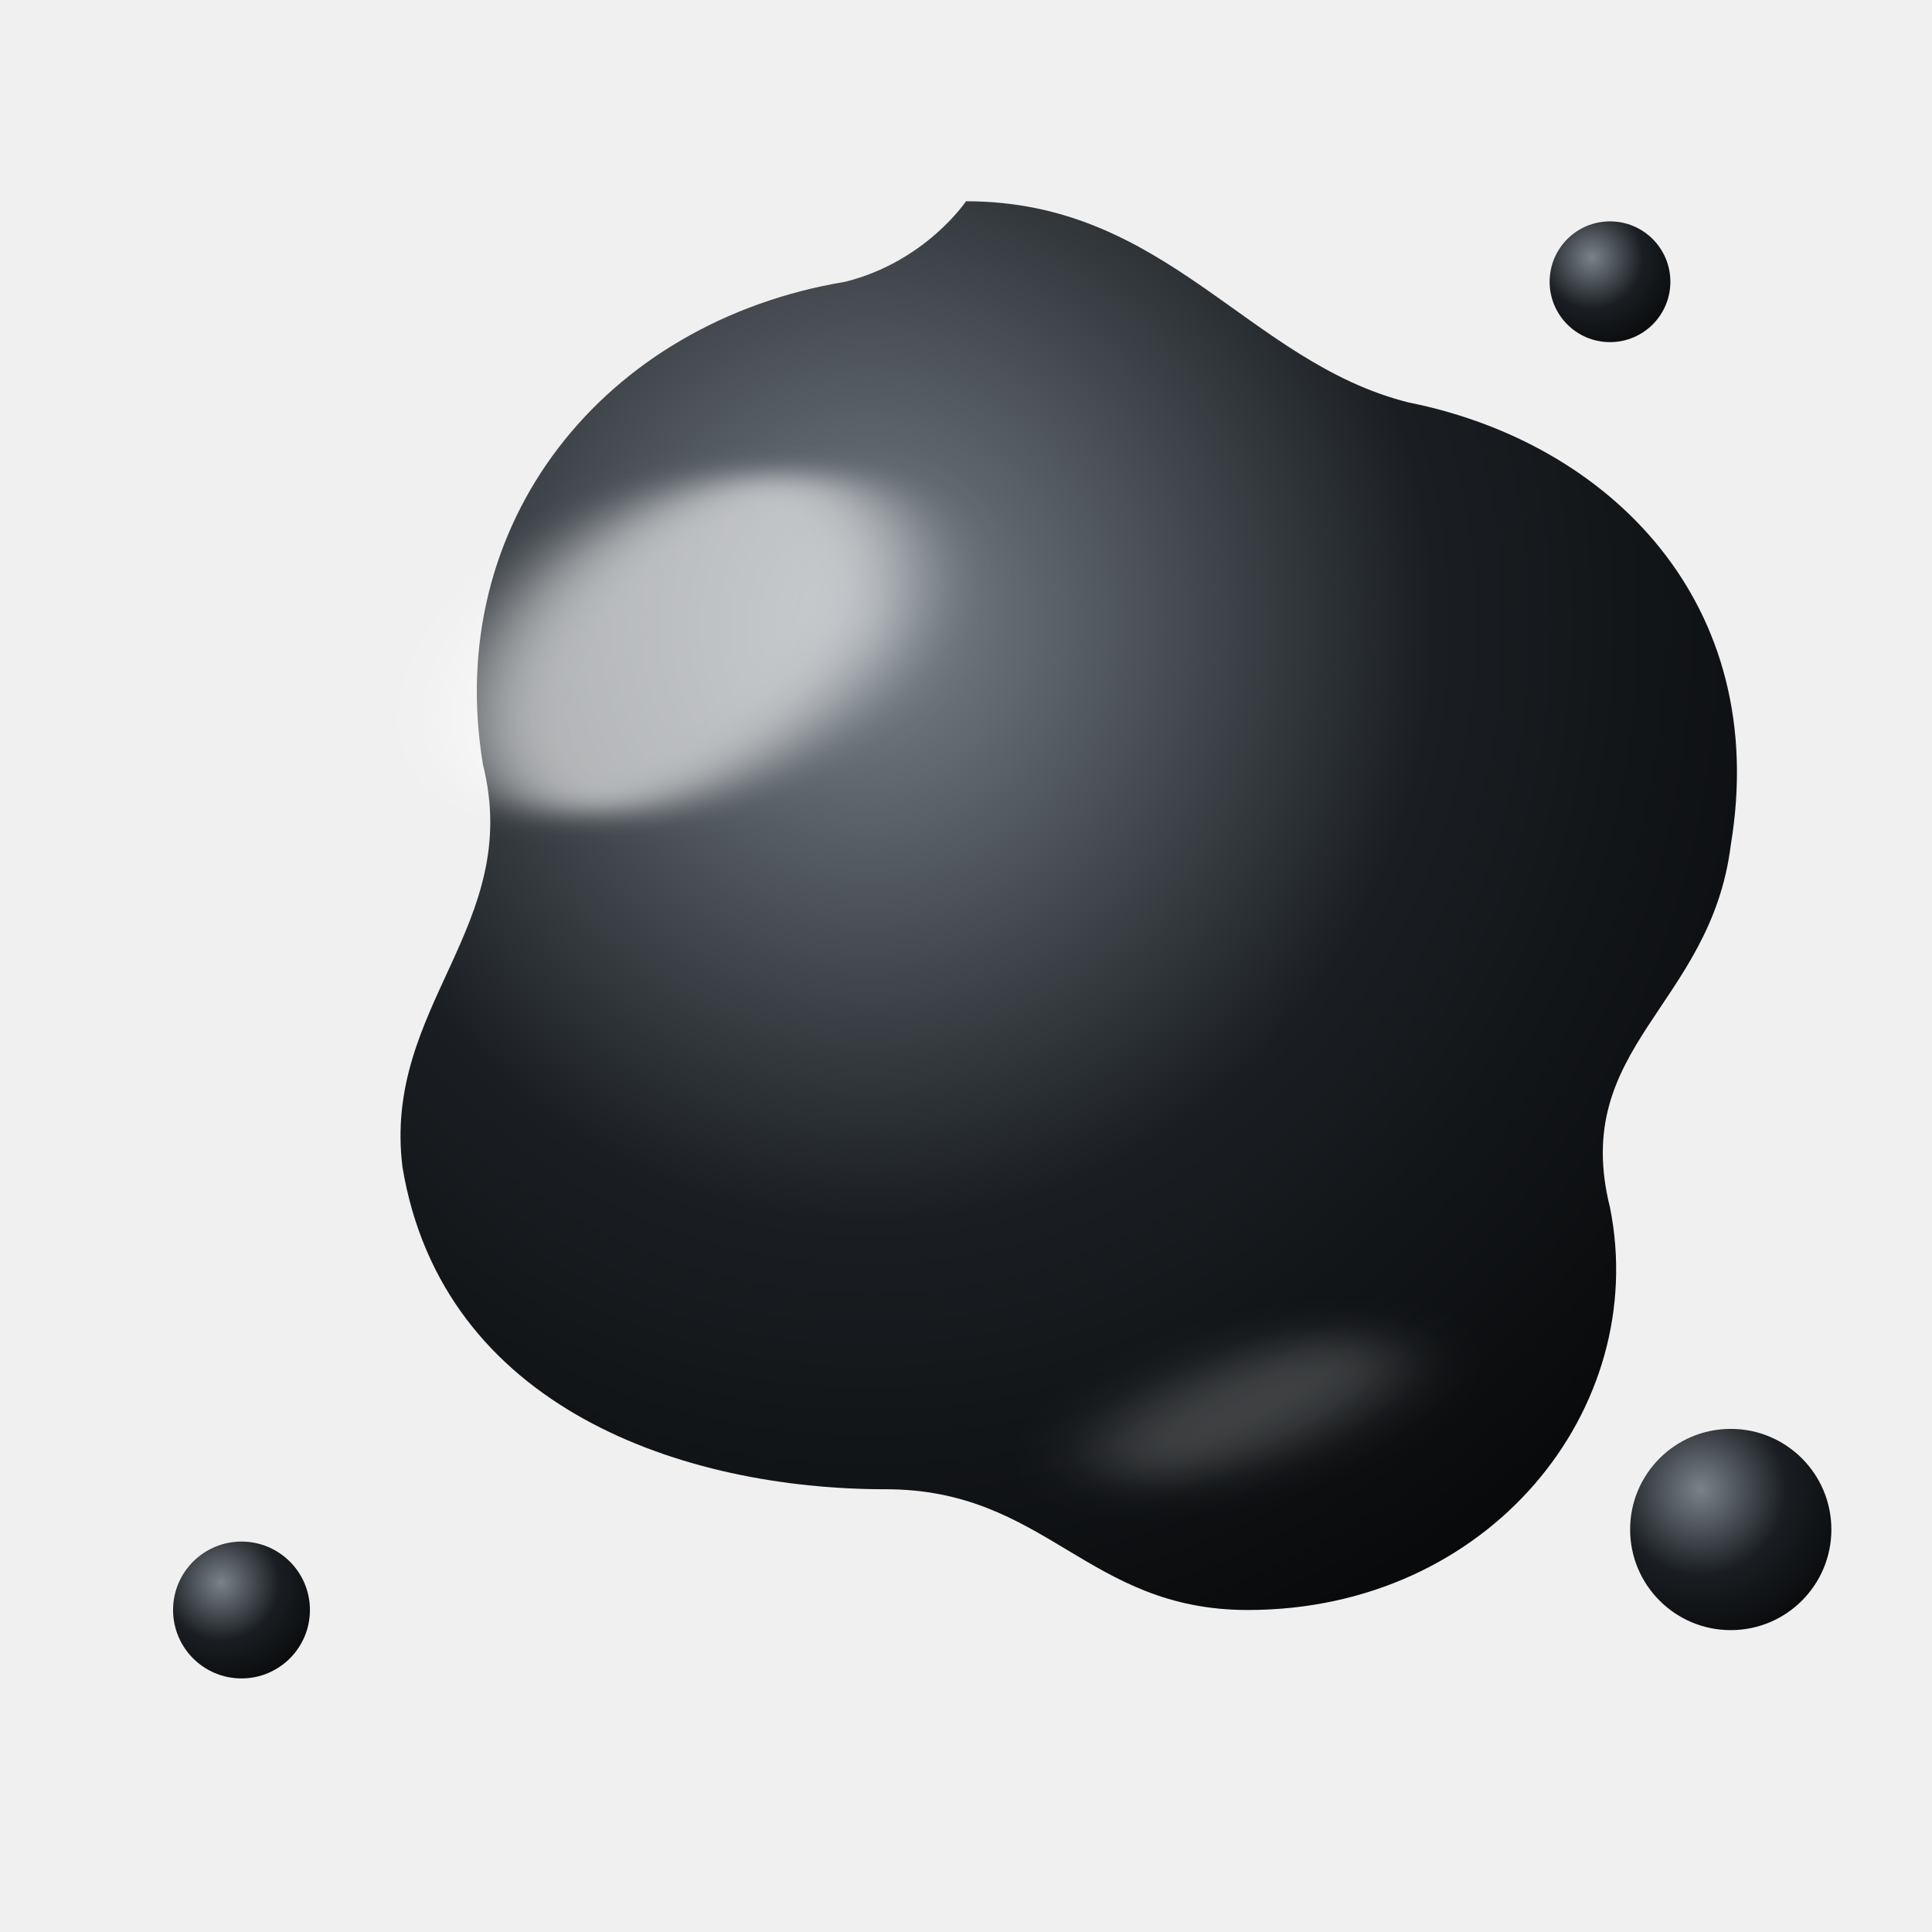
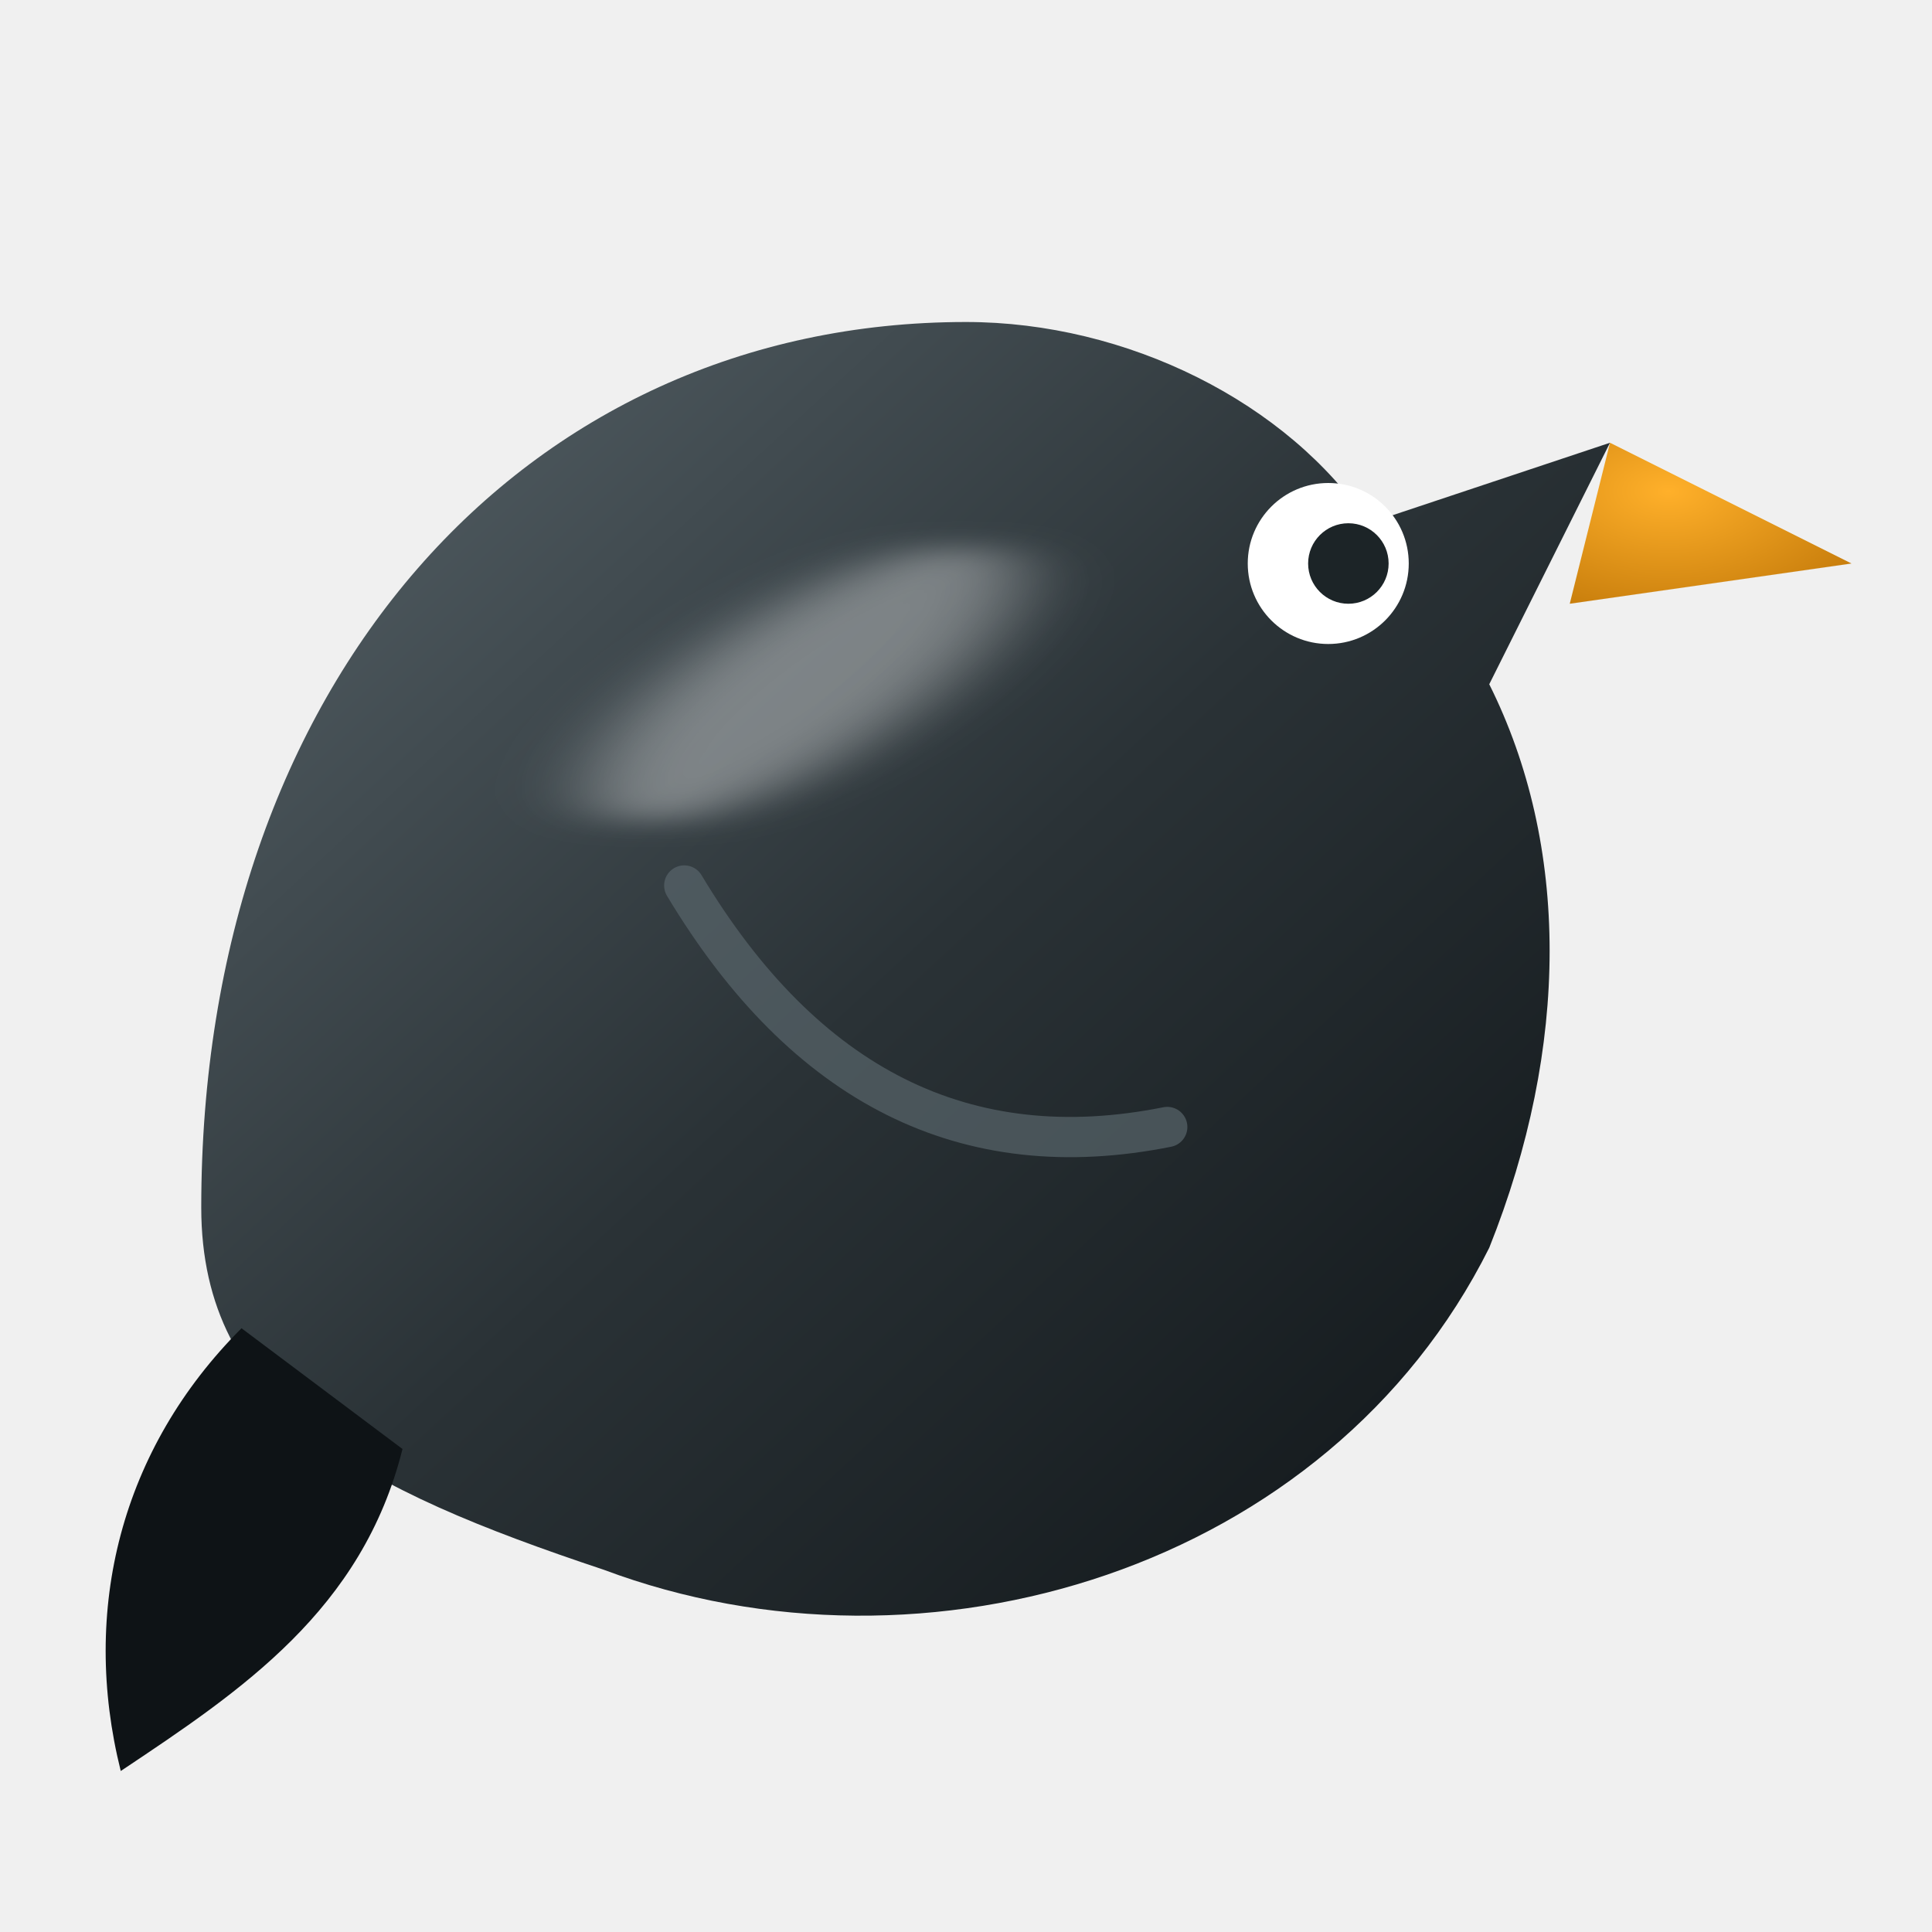
<svg xmlns="http://www.w3.org/2000/svg" viewBox="0 0 96 96" width="96" height="96" role="img">
  <defs>
    <filter id="kb" x="-30%" y="-30%" width="160%" height="160%">
      <feGaussianBlur stdDeviation="1.6" />
    </filter>
    <filter id="kb2" x="-30%" y="-80%" width="160%" height="260%">
      <feGaussianBlur stdDeviation="2.4" />
    </filter>
-     <radialGradient id="black0" cx="0.35" cy="0.3" r="0.85">
-       <stop offset="0" stop-color="#7a828a" />
-       <stop offset="0.5" stop-color="#1a1e22" />
-       <stop offset="1" stop-color="#050607" />
-     </radialGradient>
+     <linearGradient id="black0" x1="0" y1="0" x2="1" y2="1">
+       <stop offset="0" stop-color="#59656b" />
+       <stop offset="0.5" stop-color="#2a3236" />
+       <stop offset="1" stop-color="#0e1316" />
+     </linearGradient>
    <radialGradient id="black1" cx="0.35" cy="0.3" r="0.85">
-       <stop offset="0" stop-color="#7a828a" />
-       <stop offset="0.5" stop-color="#1a1e22" />
-       <stop offset="1" stop-color="#050607" />
-     </radialGradient>
-     <radialGradient id="black2" cx="0.35" cy="0.3" r="0.85">
-       <stop offset="0" stop-color="#7a828a" />
-       <stop offset="0.5" stop-color="#1a1e22" />
-       <stop offset="1" stop-color="#050607" />
-     </radialGradient>
-     <radialGradient id="black3" cx="0.35" cy="0.3" r="0.85">
-       <stop offset="0" stop-color="#7a828a" />
-       <stop offset="0.5" stop-color="#1a1e22" />
-       <stop offset="1" stop-color="#050607" />
+       <stop offset="0" stop-color="#ffb02a" />
+       <stop offset="1" stop-color="#c47a0a" />
    </radialGradient>
  </defs>
-   <path d="M48 10c10 0 14 8 22 10 10 2 18 10 16 22-1 8-8 10-6 18 2 10-6 20-18 20-8 0-10-6-18-6-10 0-22-4-24-16-1-8 6-12 4-20-2-12 6-22 18-24 4-1 6-4 6-4z" fill="url(#black0)" />
-   <circle cx="86" cy="76" r="5" fill="url(#black1)" />
-   <circle cx="12" cy="80" r="3.4" fill="url(#black2)" />
-   <circle cx="80" cy="14" r="3" fill="url(#black3)" />
-   <ellipse cx="34" cy="32" rx="12" ry="7" fill="#fff" opacity="0.6" filter="url(#kb)" transform="rotate(-30 34 32)" />
-   <ellipse cx="62" cy="70" rx="8" ry="2.4" fill="#fff" opacity="0.2" filter="url(#kb)" transform="rotate(-20 62 70)" />
+   <path d="M10 60c0-26 16-44 38-44 8 0 16 4 20 10l12-4-6 12c4 8 4 18 0 28-8 16-28 22-44 16-12-4-20-8-20-18z" fill="url(#black0)" />
+   <path d="M80 22l12 6-14 2z" fill="url(#black1)" />
+   <circle cx="66" cy="28" r="4" fill="#fff" />
+   <circle cx="67" cy="28" r="2" fill="#1c2427" />
+   <path d="M30 60c8 14 24 18 36 8" fill="none" />
+   <path d="M12 66c-6 6-8 14-6 22 6-4 12-8 14-16z" fill="#0e1316" />
+   <path d="M34 44c6 10 14 14 24 12" fill="none" stroke="#59656b" stroke-width="2" stroke-linecap="round" stroke-linejoin="round" opacity="0.7" />
+   <ellipse cx="40" cy="34" rx="12" ry="4" fill="#fff" opacity="0.35" filter="url(#kb)" transform="rotate(-30 40 34)" />
</svg>
